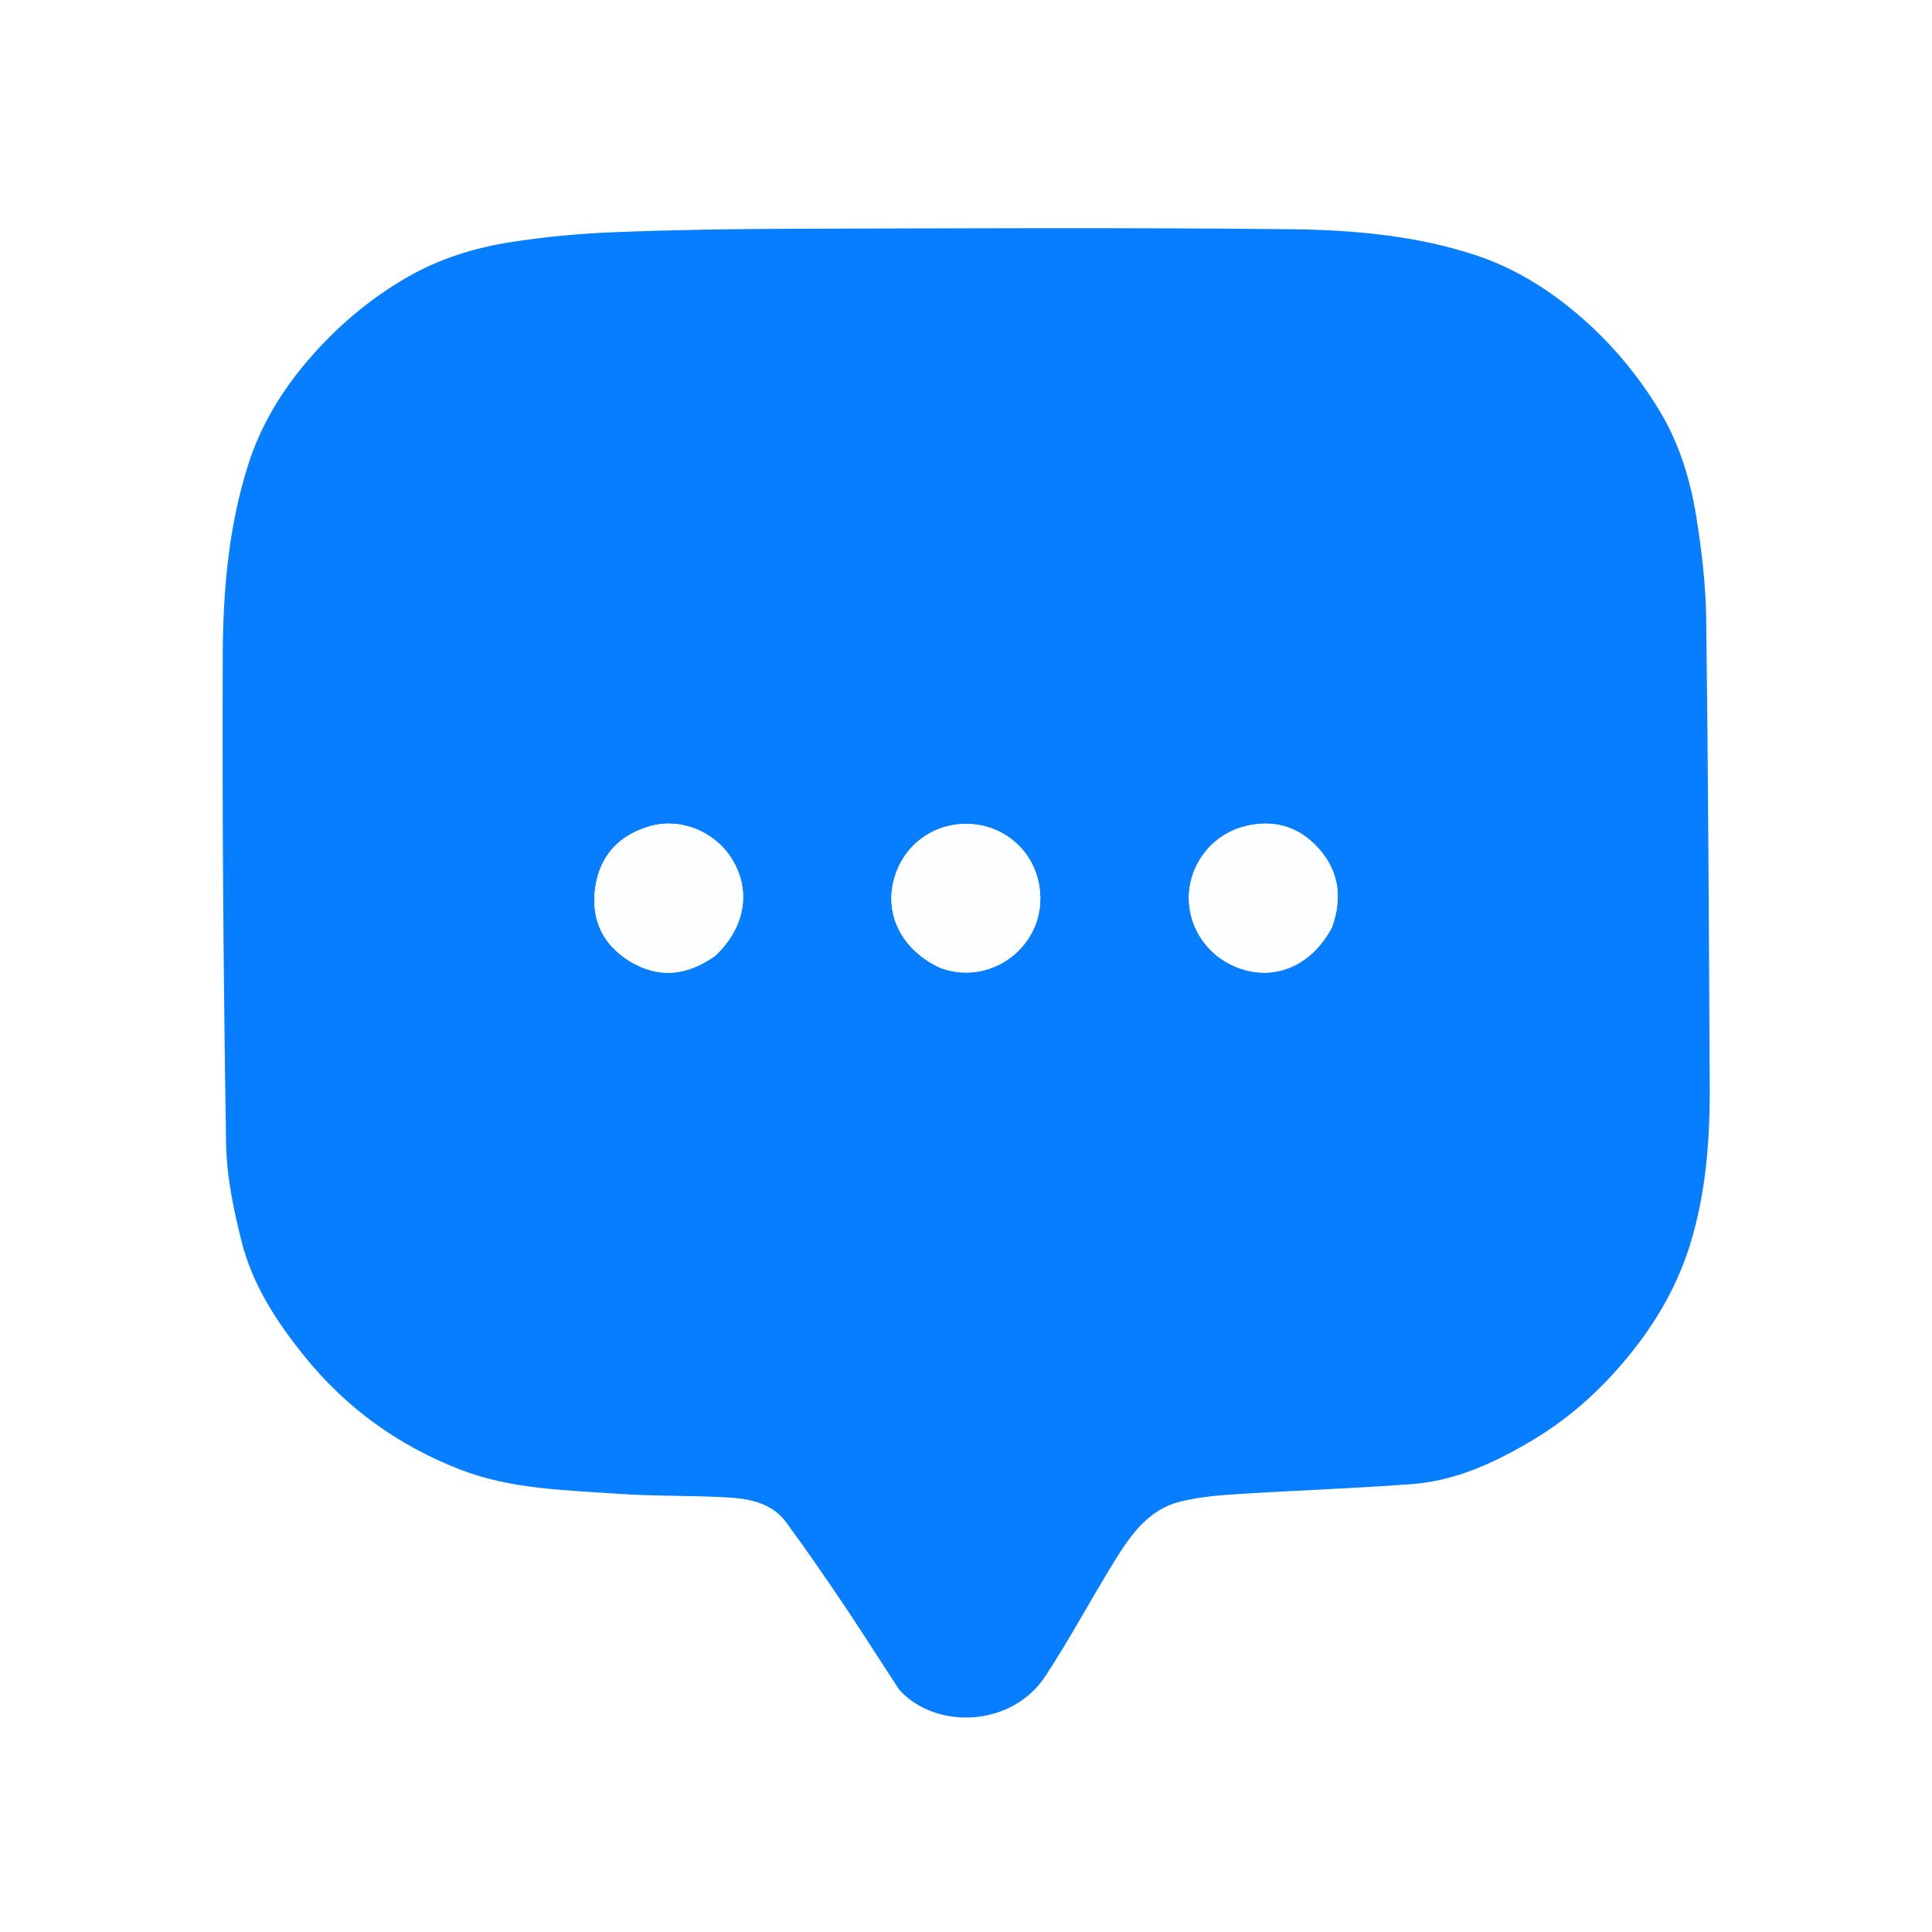
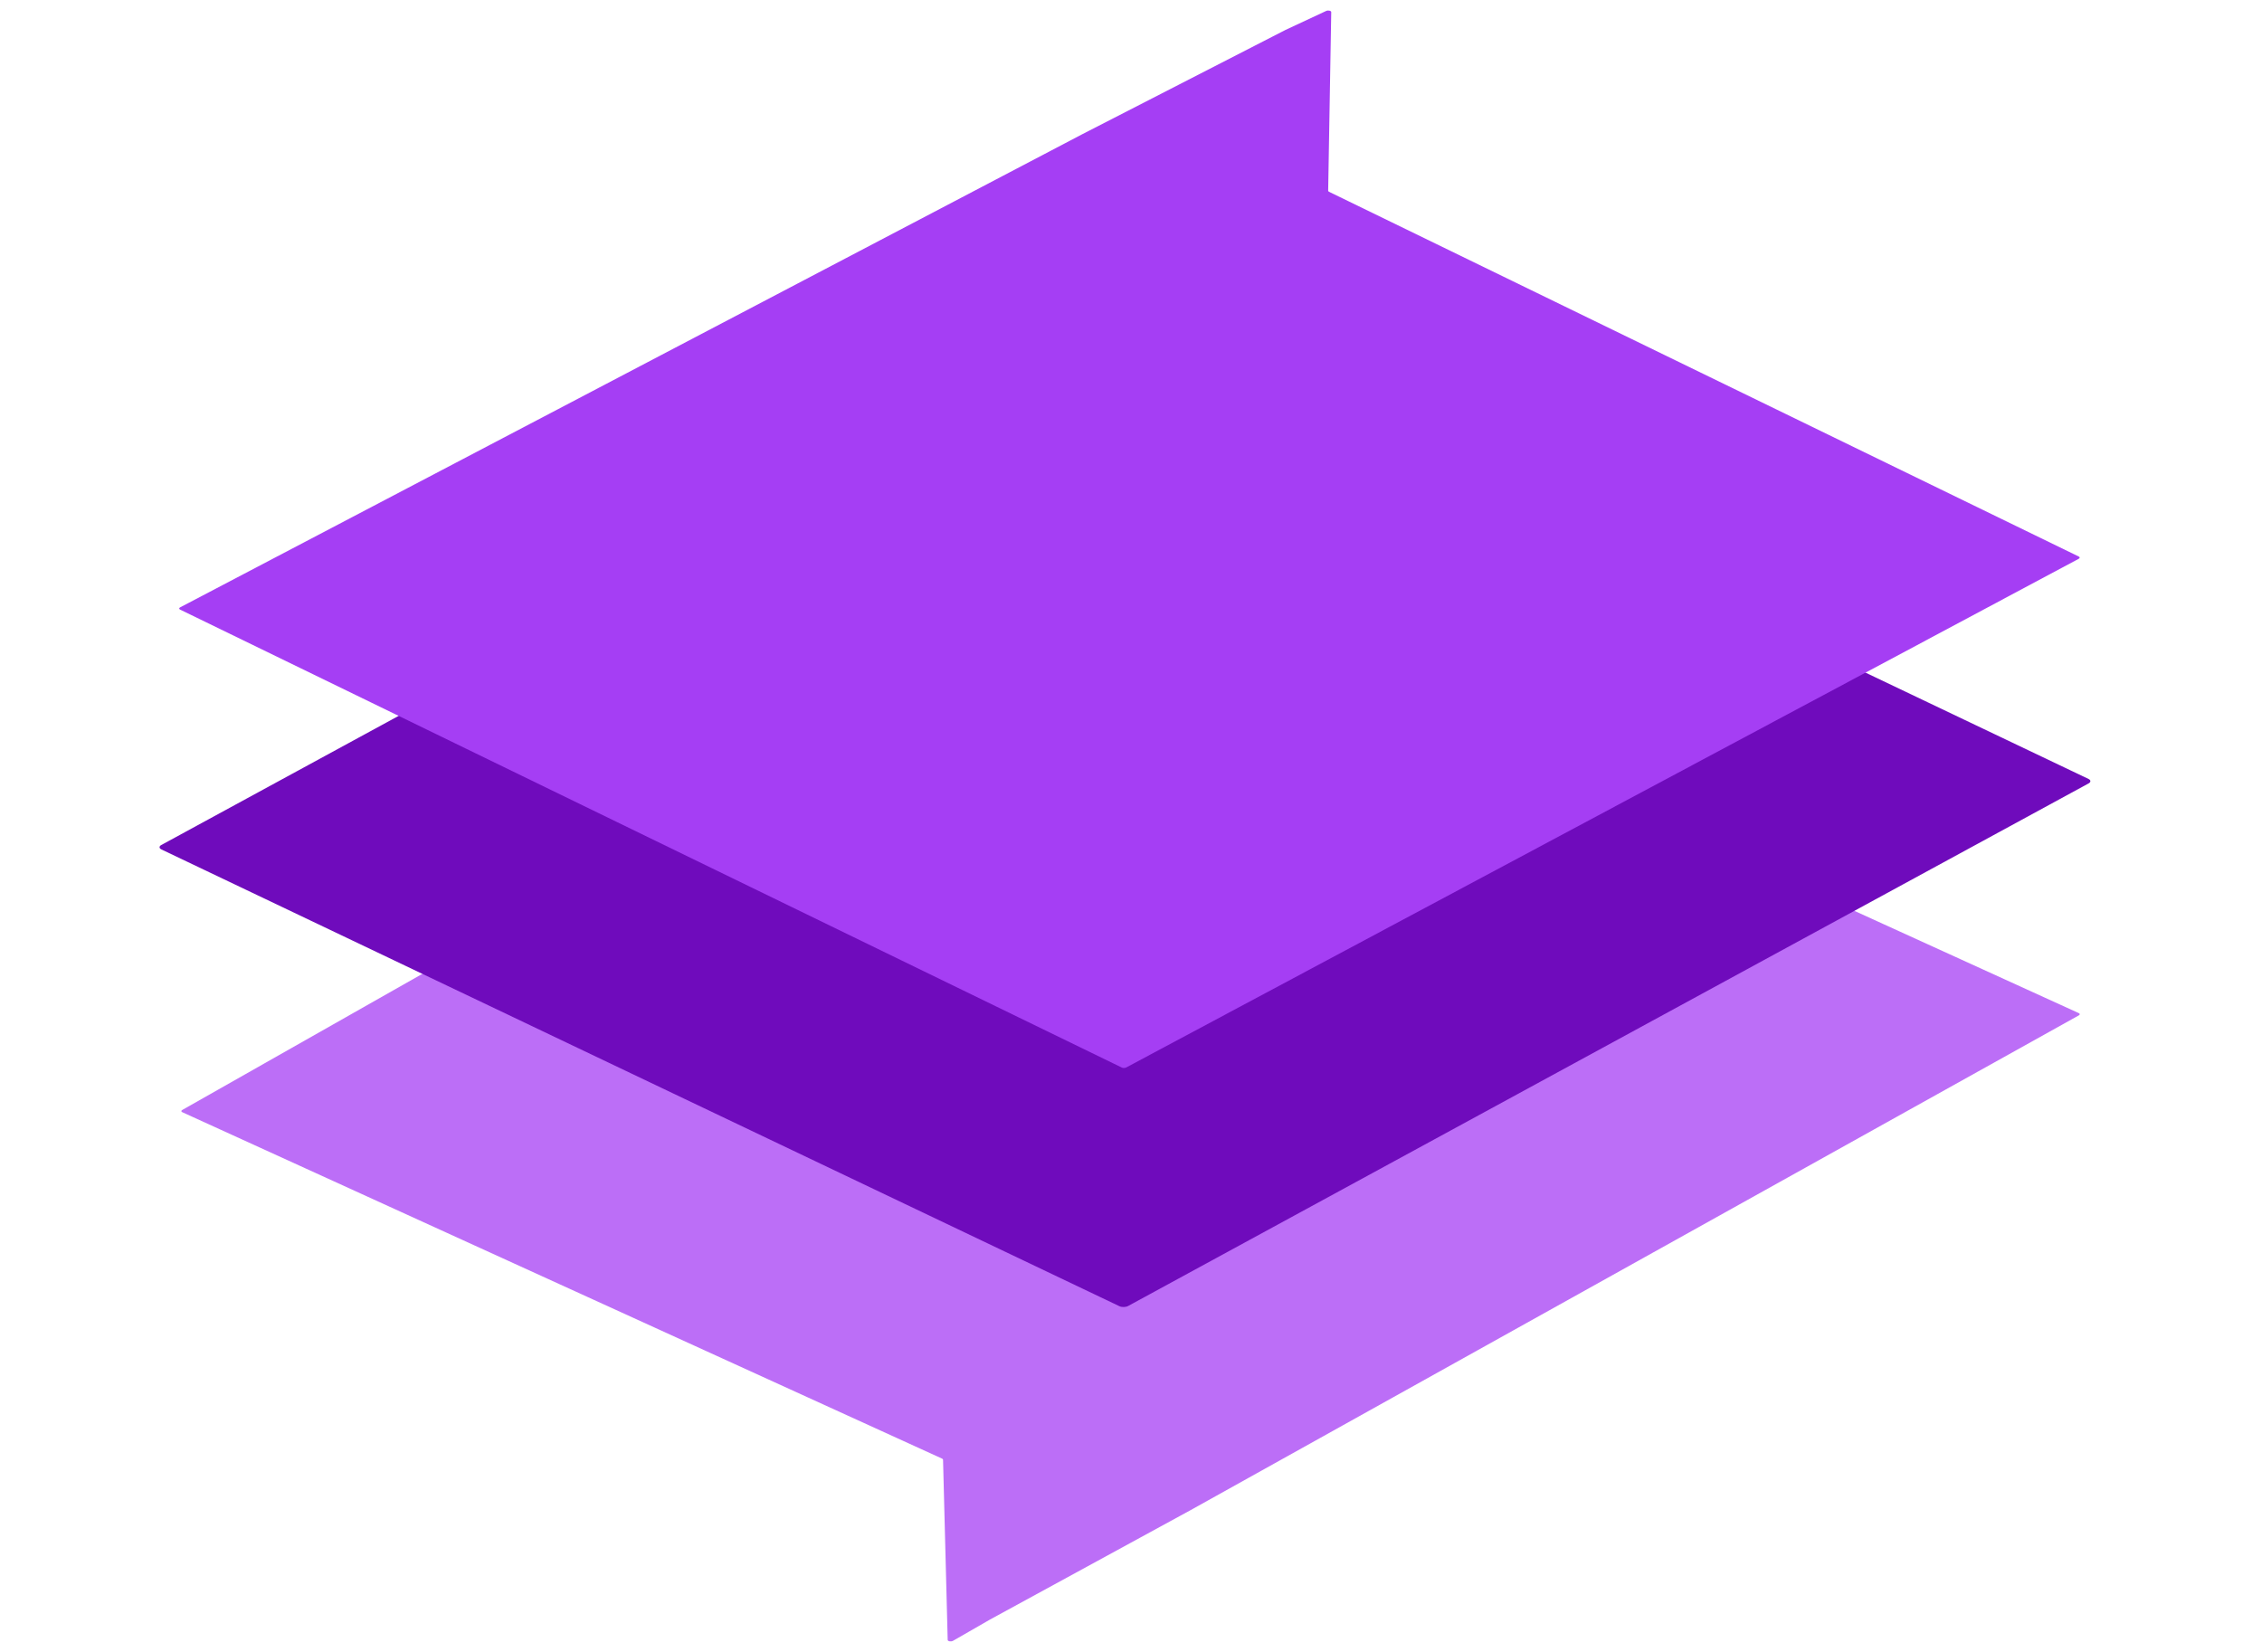
- <svg xmlns="http://www.w3.org/2000/svg" version="1.1" id="Layer_1" x="0px" y="0px" width="100%" viewBox="0 0 600 600" enable-background="new 0 0 600 600" xml:space="preserve">
-   <path fill="#00000000" opacity="1" stroke="none" d=" M342,601   C228,601 114.5,601 1,601   C1,401 1,201 1,1   C201,1 401,1 601,1   C601,201 601,401 601,601   C514.833,601 428.667,601 342,601  M279.508,525.005   C290.552,537.271 314.18,536.452 324.633,520.567   C332.489,508.629 339.181,495.932 346.748,483.796   C351.541,476.108 357.068,468.701 366.488,466.352   C371.999,464.979 377.773,464.421 383.464,464.06   C401.735,462.9 420.042,462.259 438.299,460.921   C452.237,459.9 464.668,454.041 476.451,446.957   C488.705,439.589 499.01,429.867 507.764,418.629   C515.295,408.962 521.246,398.224 524.863,386.531   C529.792,370.599 531.054,354.045 530.969,337.437   C530.723,289.02 530.494,240.602 529.873,192.189   C529.739,181.729 528.501,171.209 526.859,160.861   C524.973,148.975 521.495,137.508 515.075,127.049   C508.687,116.643 501.072,107.427 491.924,99.308   C481.906,90.417 470.784,83.355 458.16,79.207   C439.502,73.076 419.944,71.391 400.515,71.185   C349.037,70.64 297.548,70.914 246.064,71.046   C227.638,71.093 209.202,71.388 190.791,72.106   C180.153,72.521 169.48,73.515 158.96,75.139   C147.393,76.923 136.278,80.367 125.978,86.376   C114.365,93.15 104.388,101.712 95.688,111.841   C87.447,121.436 80.957,132.165 77.114,144.21   C70.986,163.417 69.26,183.432 69.179,203.368   C68.974,253.948 69.418,304.536 70.209,355.111   C70.368,365.257 72.525,375.534 74.999,385.442   C78.355,398.883 85.798,410.355 94.49,421.131   C107.466,437.219 123.543,448.829 142.714,456.317   C158.556,462.506 175.347,462.735 191.937,463.904   C203.662,464.731 215.471,464.351 227.201,465.128   C233.55,465.549 240.031,467.186 244.117,472.724   C250.49,481.364 256.562,490.233 262.555,499.144   C268.176,507.502 273.529,516.041 279.508,525.005  z" />
-   <path fill="#077EFF" opacity="1" stroke="none" d=" M279.254,524.752   C273.529,516.041 268.176,507.502 262.555,499.144   C256.562,490.233 250.49,481.364 244.117,472.724   C240.031,467.186 233.55,465.549 227.201,465.128   C215.471,464.351 203.662,464.731 191.937,463.904   C175.347,462.735 158.556,462.506 142.714,456.317   C123.543,448.829 107.466,437.219 94.49,421.131   C85.798,410.355 78.355,398.883 74.999,385.442   C72.525,375.534 70.368,365.257 70.209,355.111   C69.418,304.536 68.974,253.948 69.179,203.368   C69.26,183.432 70.986,163.417 77.114,144.21   C80.957,132.165 87.447,121.436 95.688,111.841   C104.388,101.712 114.365,93.15 125.978,86.376   C136.278,80.367 147.393,76.923 158.96,75.139   C169.48,73.515 180.153,72.521 190.791,72.106   C209.202,71.388 227.638,71.093 246.064,71.046   C297.548,70.914 349.037,70.64 400.515,71.185   C419.944,71.391 439.502,73.076 458.16,79.207   C470.784,83.355 481.906,90.417 491.924,99.308   C501.072,107.427 508.687,116.643 515.075,127.049   C521.495,137.508 524.973,148.975 526.859,160.861   C528.501,171.209 529.739,181.729 529.873,192.189   C530.494,240.602 530.723,289.02 530.969,337.437   C531.054,354.045 529.792,370.599 524.863,386.531   C521.246,398.224 515.295,408.962 507.764,418.629   C499.01,429.867 488.705,439.589 476.451,446.957   C464.668,454.041 452.237,459.9 438.299,460.921   C420.042,462.259 401.735,462.9 383.464,464.06   C377.773,464.421 371.999,464.979 366.488,466.352   C357.068,468.701 351.541,476.108 346.748,483.796   C339.181,495.932 332.489,508.629 324.633,520.567   C314.18,536.452 290.552,537.271 279.254,524.752  M413.699,287.939   C416.946,278.918 415.913,270.568 409.377,263.349   C403.263,256.595 395.475,254.431 386.739,256.576   C376.261,259.148 369.035,268.752 369.215,279.218   C369.398,289.81 376.78,298.852 387.351,301.435   C397.695,303.962 407.812,298.954 413.699,287.939  M222.204,296.769   C231.174,288.308 233.276,277.196 227.739,267.501   C222.546,258.408 211.527,253.739 201.687,256.633   C192.204,259.422 186.329,265.701 184.882,275.535   C183.435,285.363 187.07,293.28 195.512,298.476   C204.337,303.908 213.19,303.156 222.204,296.769  M292.152,300.661   C308.862,306.786 326.433,292.163 322.538,273.95   C320.233,263.173 310.812,255.818 299.925,255.869   C288.956,255.921 279.822,263.299 277.392,274.07   C274.962,284.845 280.537,295.25 292.152,300.661  z" />
-   <path fill="#FDFEFF" opacity="1" stroke="none" d=" M413.497,288.265   C407.812,298.954 397.695,303.962 387.351,301.435   C376.78,298.852 369.398,289.81 369.215,279.218   C369.035,268.752 376.261,259.148 386.739,256.576   C395.475,254.431 403.263,256.595 409.377,263.349   C415.913,270.568 416.946,278.918 413.497,288.265  z" />
-   <path fill="#FCFEFF" opacity="1" stroke="none" d=" M221.919,296.996   C213.19,303.156 204.337,303.908 195.512,298.476   C187.07,293.28 183.435,285.363 184.882,275.535   C186.329,265.701 192.204,259.422 201.687,256.633   C211.527,253.739 222.546,258.408 227.739,267.501   C233.276,277.196 231.174,288.308 221.919,296.996  z" />
-   <path fill="#FDFEFF" opacity="1" stroke="none" d=" M291.8,300.481   C280.537,295.25 274.962,284.845 277.392,274.07   C279.822,263.299 288.956,255.921 299.925,255.869   C310.812,255.818 320.233,263.173 322.538,273.95   C326.433,292.163 308.862,306.786 291.8,300.481  z" />
+ <svg xmlns="http://www.w3.org/2000/svg" width="926" height="676" viewBox="0 0 926 676" fill="none">
+   <path d="M390.134 671.774C389.358 672.22 387.974 671.99 387.959 671.413L386.056 597.624C386.051 597.452 385.911 597.292 385.667 597.181L74.632 455.355C74.129 455.126 74.112 454.72 74.592 454.448L458.503 236.78C458.983 236.508 459.78 236.473 460.283 236.702L850.999 414.786C851.505 415.016 851.519 415.426 851.031 415.698L487.34 618.3L405.31 663.046L390.134 671.774Z" fill="#BC6EF7" />
+   <rect width="438.489" height="451.646" rx="2" transform="matrix(0.902634 0.430409 -0.878384 0.477957 460.992 131.045)" fill="#6F0BBC" />
+   <path d="M542.879 4.489C543.696 4.108 544.984 4.389 544.975 4.946L543.716 78.075C543.713 78.249 543.849 78.415 544.093 78.534L850.983 227.848C851.48 228.09 851.488 228.497 851 228.757L461.033 437.042C460.545 437.302 459.748 437.317 459.251 437.076L73.733 249.581C73.233 249.338 73.229 248.928 73.724 248.668L443.05 54.953L526.323 12.212L542.879 4.489Z" fill="#A53EF4" />
</svg>
